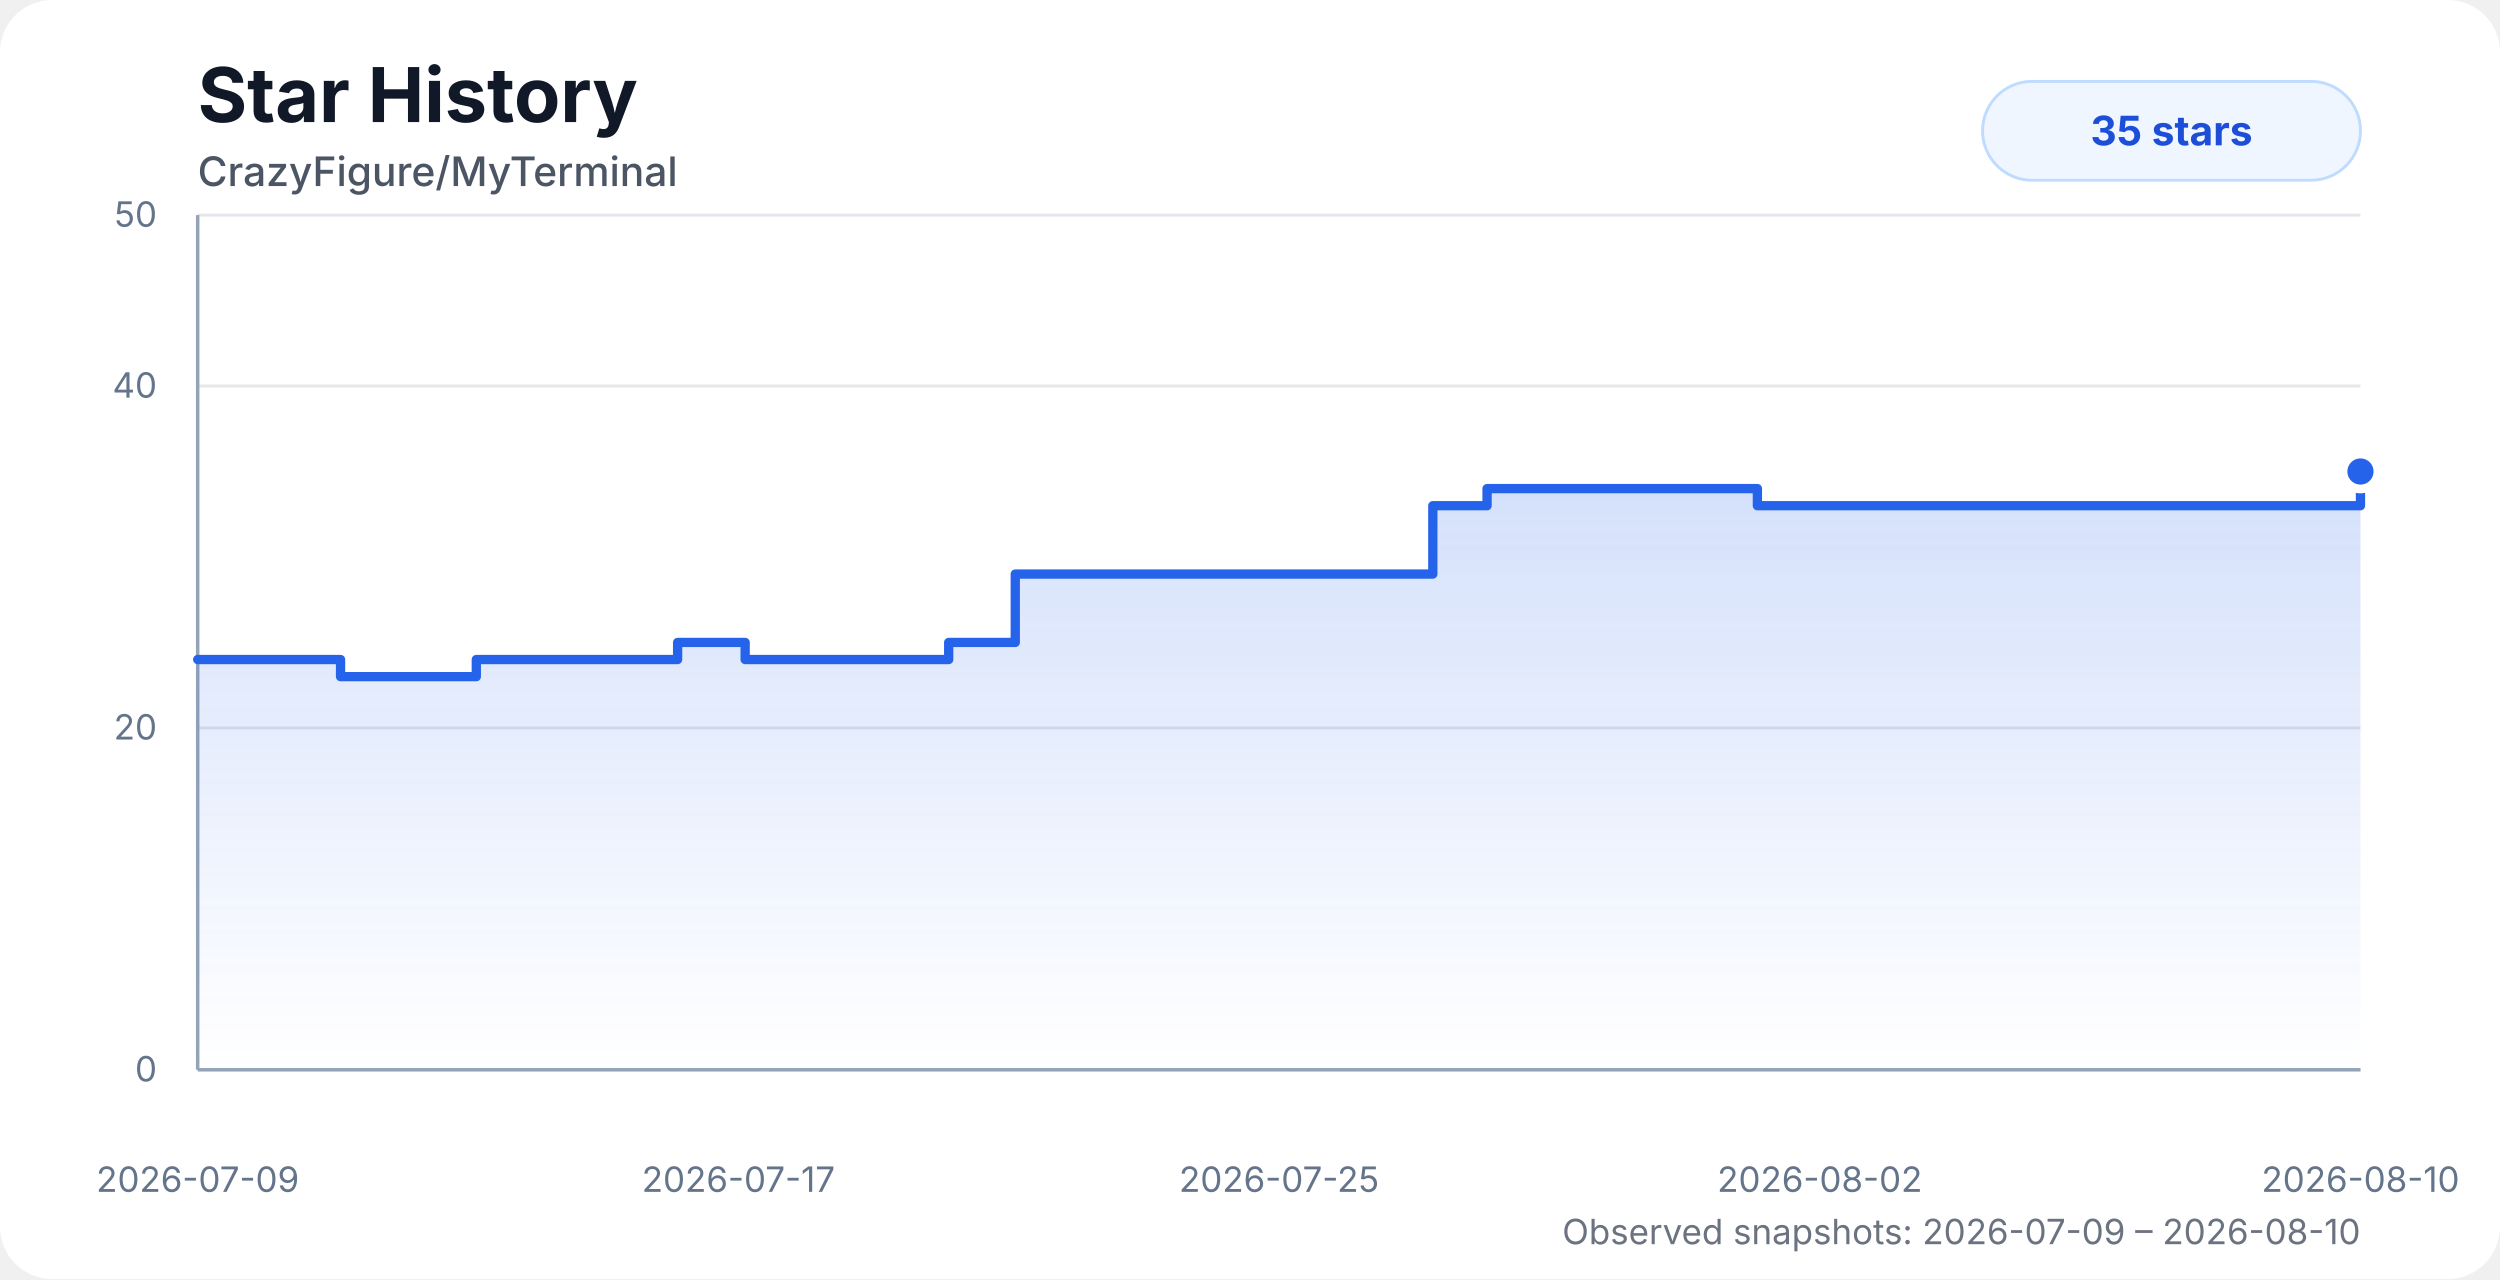
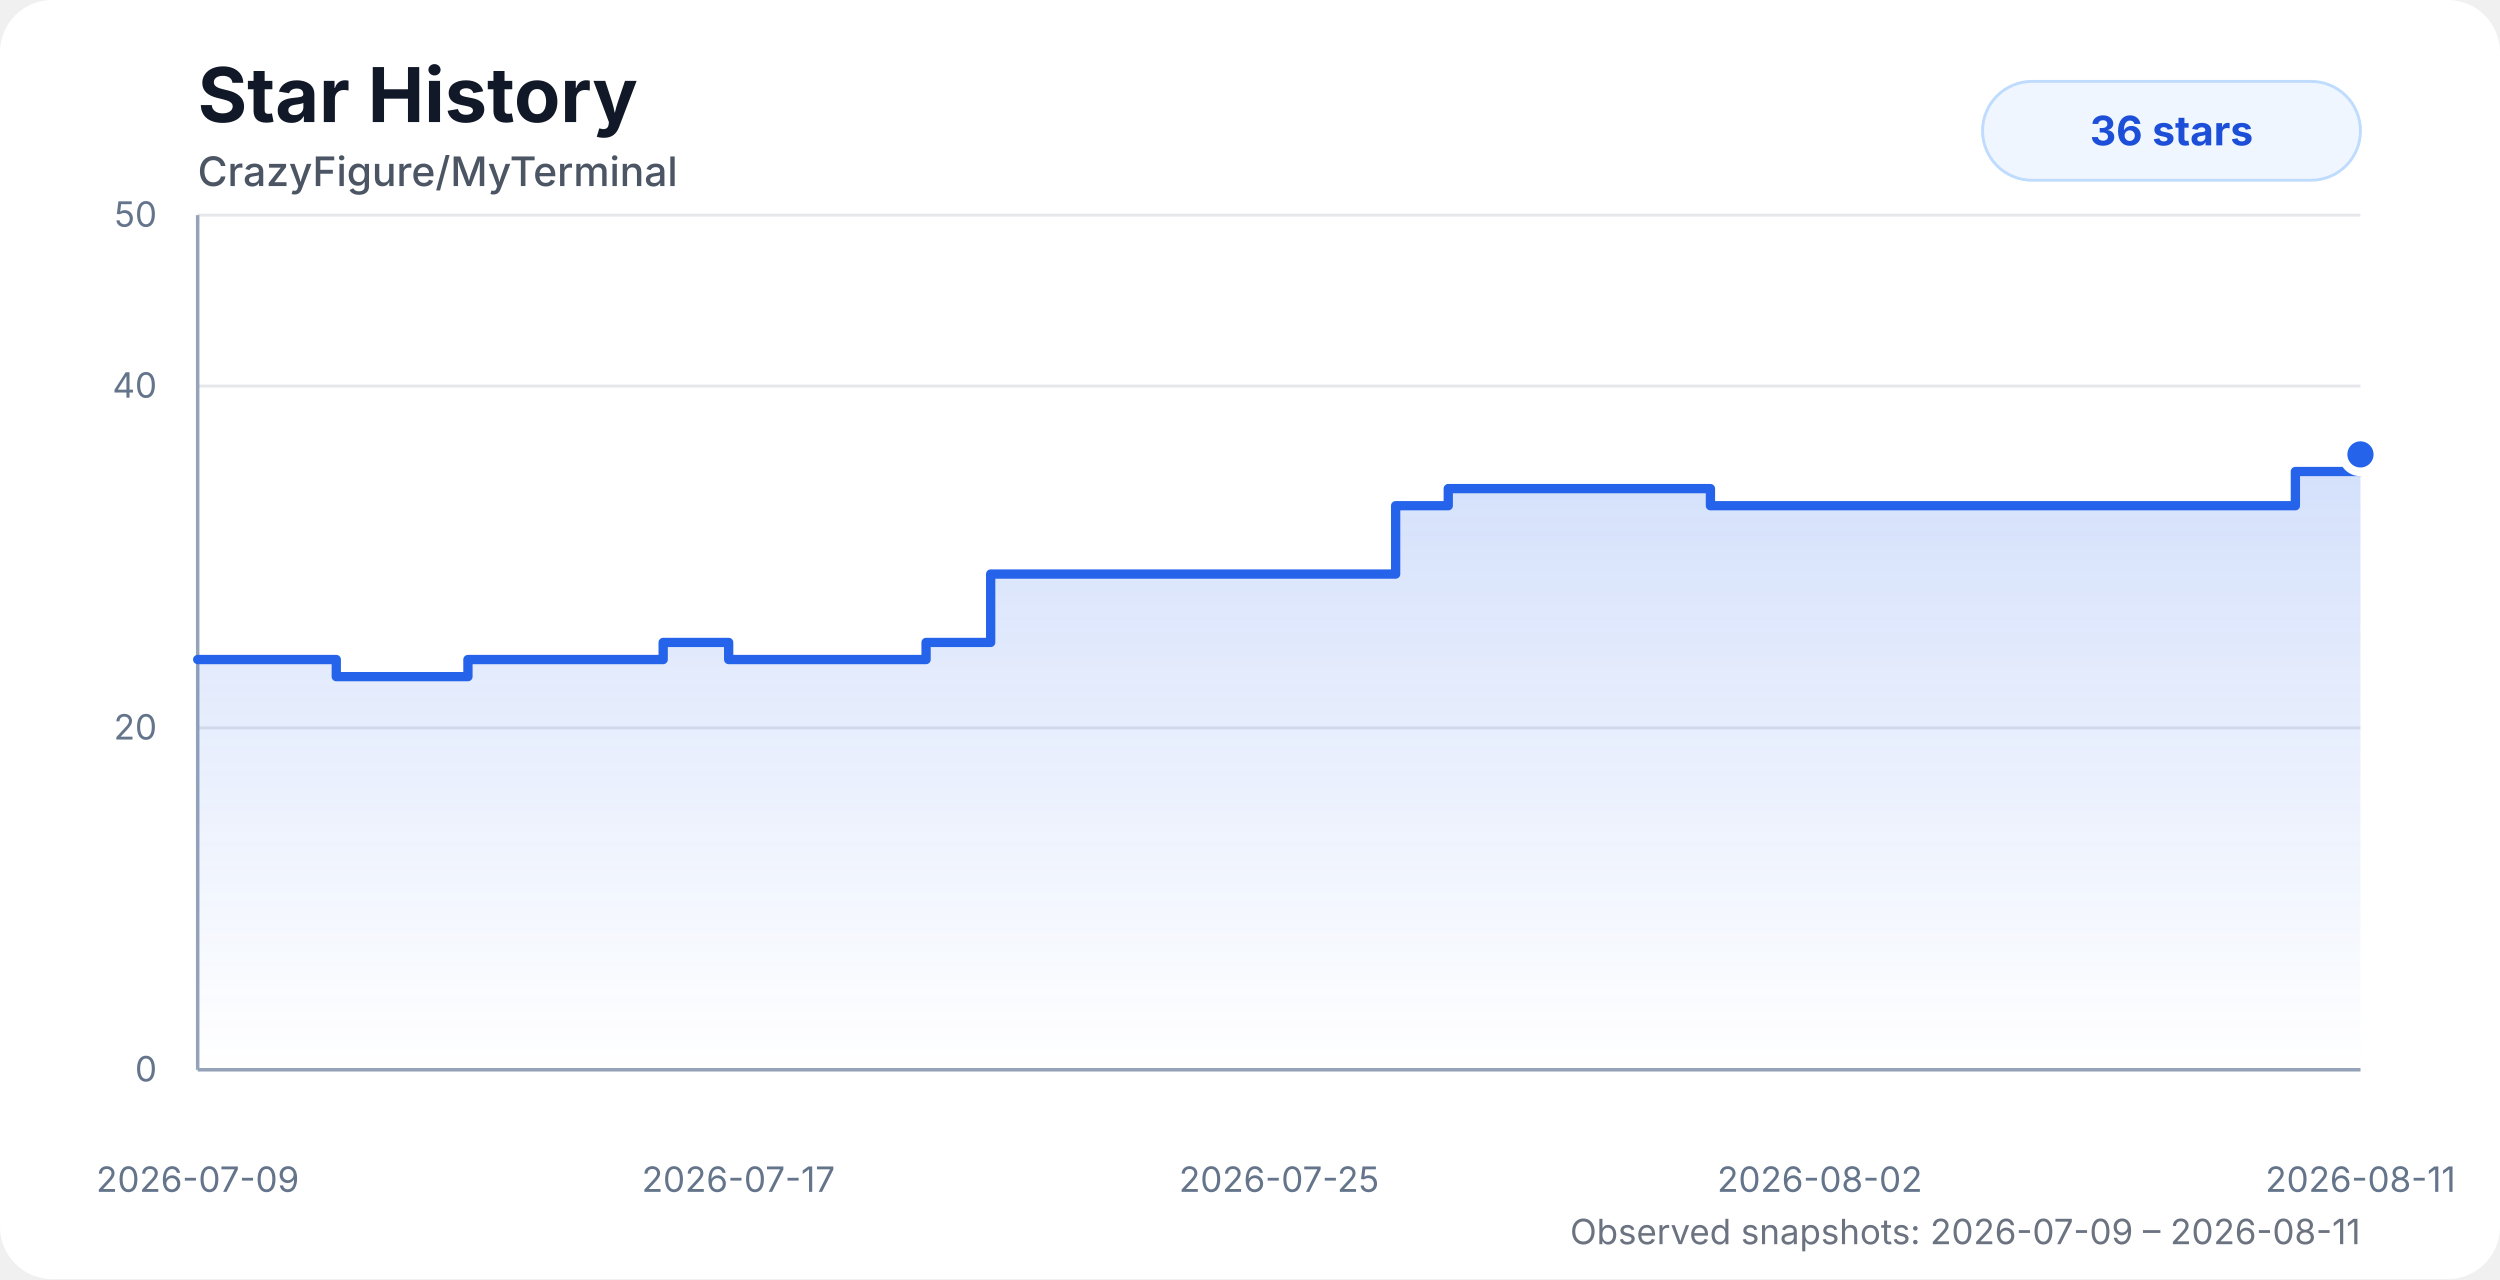
<svg xmlns="http://www.w3.org/2000/svg" width="860" height="440" viewBox="0 0 860 440" role="img" aria-labelledby="title desc">
  <style>
    .chart-bg { fill: #ffffff; }
    .title { fill: #111827; font: 700 26px system-ui, -apple-system, BlinkMacSystemFont, "Segoe UI", sans-serif; }
    .subtitle { fill: #4b5563; font: 500 14px system-ui, -apple-system, BlinkMacSystemFont, "Segoe UI", sans-serif; }
    .axis-label { fill: #64748b; font: 12px system-ui, -apple-system, BlinkMacSystemFont, "Segoe UI", sans-serif; }
    .grid { stroke: #e5e7eb; stroke-width: 1; }
    .axis { stroke: #94a3b8; stroke-width: 1.2; }
    .area { fill: url(#starGradient); opacity: 0.28; }
    .line { fill: none; stroke: #2563eb; stroke-width: 3.2; stroke-linecap: round; stroke-linejoin: round; }
    .dot { fill: #2563eb; stroke: #ffffff; stroke-width: 3; }
    .badge { fill: #eff6ff; stroke: #bfdbfe; }
    .badge-text { fill: #1d4ed8; font: 700 14px system-ui, -apple-system, BlinkMacSystemFont, "Segoe UI", sans-serif; }
    .status { fill: #6b7280; font: 12px system-ui, -apple-system, BlinkMacSystemFont, "Segoe UI", sans-serif; }
    @media (prefers-color-scheme: dark) {
      .chart-bg { fill: #0d1117; }
      .title { fill: #f8fafc; }
      .subtitle { fill: #cbd5e1; }
      .axis-label { fill: #94a3b8; }
      .grid { stroke: #1f2937; }
      .axis { stroke: #475569; }
      .dot { stroke: #0d1117; }
      .badge { fill: #172554; stroke: #1d4ed8; }
      .badge-text { fill: #bfdbfe; }
      .status { fill: #94a3b8; }
    }
  </style>
  <defs>
    <linearGradient id="starGradient" x1="0" x2="0" y1="0" y2="1">
      <stop offset="0%" stop-color="#2563eb" stop-opacity="0.72" />
      <stop offset="100%" stop-color="#2563eb" stop-opacity="0" />
    </linearGradient>
  </defs>
  <rect class="chart-bg" width="860" height="440" rx="18" />
  <text class="title" x="68" y="42">Star History</text>
  <text class="subtitle" x="68" y="64">CrazyFigure/MyTerminal</text>
  <g>
    <line class="grid" x1="68" y1="368" x2="812" y2="368" />
    <line class="grid" x1="68" y1="250.4" x2="812" y2="250.4" />
    <line class="grid" x1="68" y1="132.8" x2="812" y2="132.8" />
    <line class="grid" x1="68" y1="74" x2="812" y2="74" />
    <line class="axis" x1="68" y1="74" x2="68" y2="368" />
    <line class="axis" x1="68" y1="368" x2="812" y2="368" />
    <text class="axis-label" x="54" y="372" text-anchor="end">0</text>
    <text class="axis-label" x="54" y="254.4" text-anchor="end">20</text>
    <text class="axis-label" x="54" y="136.8" text-anchor="end">40</text>
    <text class="axis-label" x="54" y="78" text-anchor="end">50</text>
    <text class="axis-label" x="68" y="410" text-anchor="middle">2026-07-09</text>
    <text class="axis-label" x="254" y="410" text-anchor="middle">2026-07-17</text>
    <text class="axis-label" x="440" y="410" text-anchor="middle">2026-07-25</text>
    <text class="axis-label" x="626" y="410" text-anchor="middle">2026-08-02</text>
-     <text class="axis-label" x="812" y="410" text-anchor="middle">2026-08-10</text>
+     <text class="axis-label" x="812" y="410" text-anchor="middle">2026-08-11</text>
  </g>
-   <path class="area" d="M 68 226.88 H 94.61 V 226.88 H 117.15 V 232.76 H 163.85 V 226.88 H 233.1 V 221 H 256.33 V 226.88 H 326.35 V 221 H 349.25 V 197.48 H 372.46 V 197.48 H 492.89 V 173.96 H 511.55 V 168.08 H 604.54 V 173.96 H 674.01 V 173.96 H 697.18 V 173.96 H 720.39 V 173.96 H 743.12 V 173.96 H 765.31 V 173.96 H 788.64 V 173.96 H 812 V 162.2 L 812 368 L 68 368 Z" />
-   <path class="line" d="M 68 226.88 H 94.61 V 226.88 H 117.15 V 232.76 H 163.85 V 226.88 H 233.1 V 221 H 256.33 V 226.88 H 326.35 V 221 H 349.25 V 197.48 H 372.46 V 197.48 H 492.89 V 173.96 H 511.55 V 168.08 H 604.54 V 173.96 H 674.01 V 173.96 H 697.18 V 173.96 H 720.39 V 173.96 H 743.12 V 173.96 H 765.31 V 173.96 H 788.64 V 173.96 H 812 V 162.2" />
-   <circle class="dot" cx="812" cy="162.2" r="6" />
+   <path class="area" d="M 68 226.88 H 93.81 V 226.88 H 115.68 V 232.76 H 160.97 V 226.88 H 228.13 V 221 H 250.66 V 226.88 H 318.57 V 221 H 340.79 V 197.48 H 363.3 V 197.48 H 480.1 V 173.96 H 498.2 V 168.08 H 588.39 V 173.96 H 655.77 V 173.96 H 678.25 V 173.96 H 700.76 V 173.96 H 722.8 V 173.96 H 744.32 V 173.96 H 766.95 V 173.96 H 789.61 V 162.2 H 812 V 156.32 L 812 368 L 68 368 Z" />
+   <path class="line" d="M 68 226.88 H 93.81 V 226.88 H 115.68 V 232.76 H 160.97 V 226.88 H 228.13 V 221 H 250.66 V 226.88 H 318.57 V 221 H 340.79 V 197.48 H 363.3 V 197.48 H 480.1 V 173.96 H 498.2 V 168.08 H 588.39 V 173.96 H 655.77 V 173.96 H 678.25 V 173.96 H 700.76 V 173.96 H 722.8 V 173.96 H 744.32 V 173.96 H 766.95 V 173.96 H 789.61 V 162.2 H 812 V 156.32" />
+   <circle class="dot" cx="812" cy="156.32" r="6" />
  <rect class="badge" x="682" y="28" width="130" height="34" rx="17" />
-   <text class="badge-text" x="747" y="50" text-anchor="middle">35 stars</text>
-   <text class="status" x="812" y="428" text-anchor="end">Observed snapshots: 2026-07-09 – 2026-08-10</text>
+   <text class="badge-text" x="747" y="50" text-anchor="middle">36 stars</text>
+   <text class="status" x="812" y="428" text-anchor="end">Observed snapshots: 2026-07-09 – 2026-08-11</text>
</svg>
